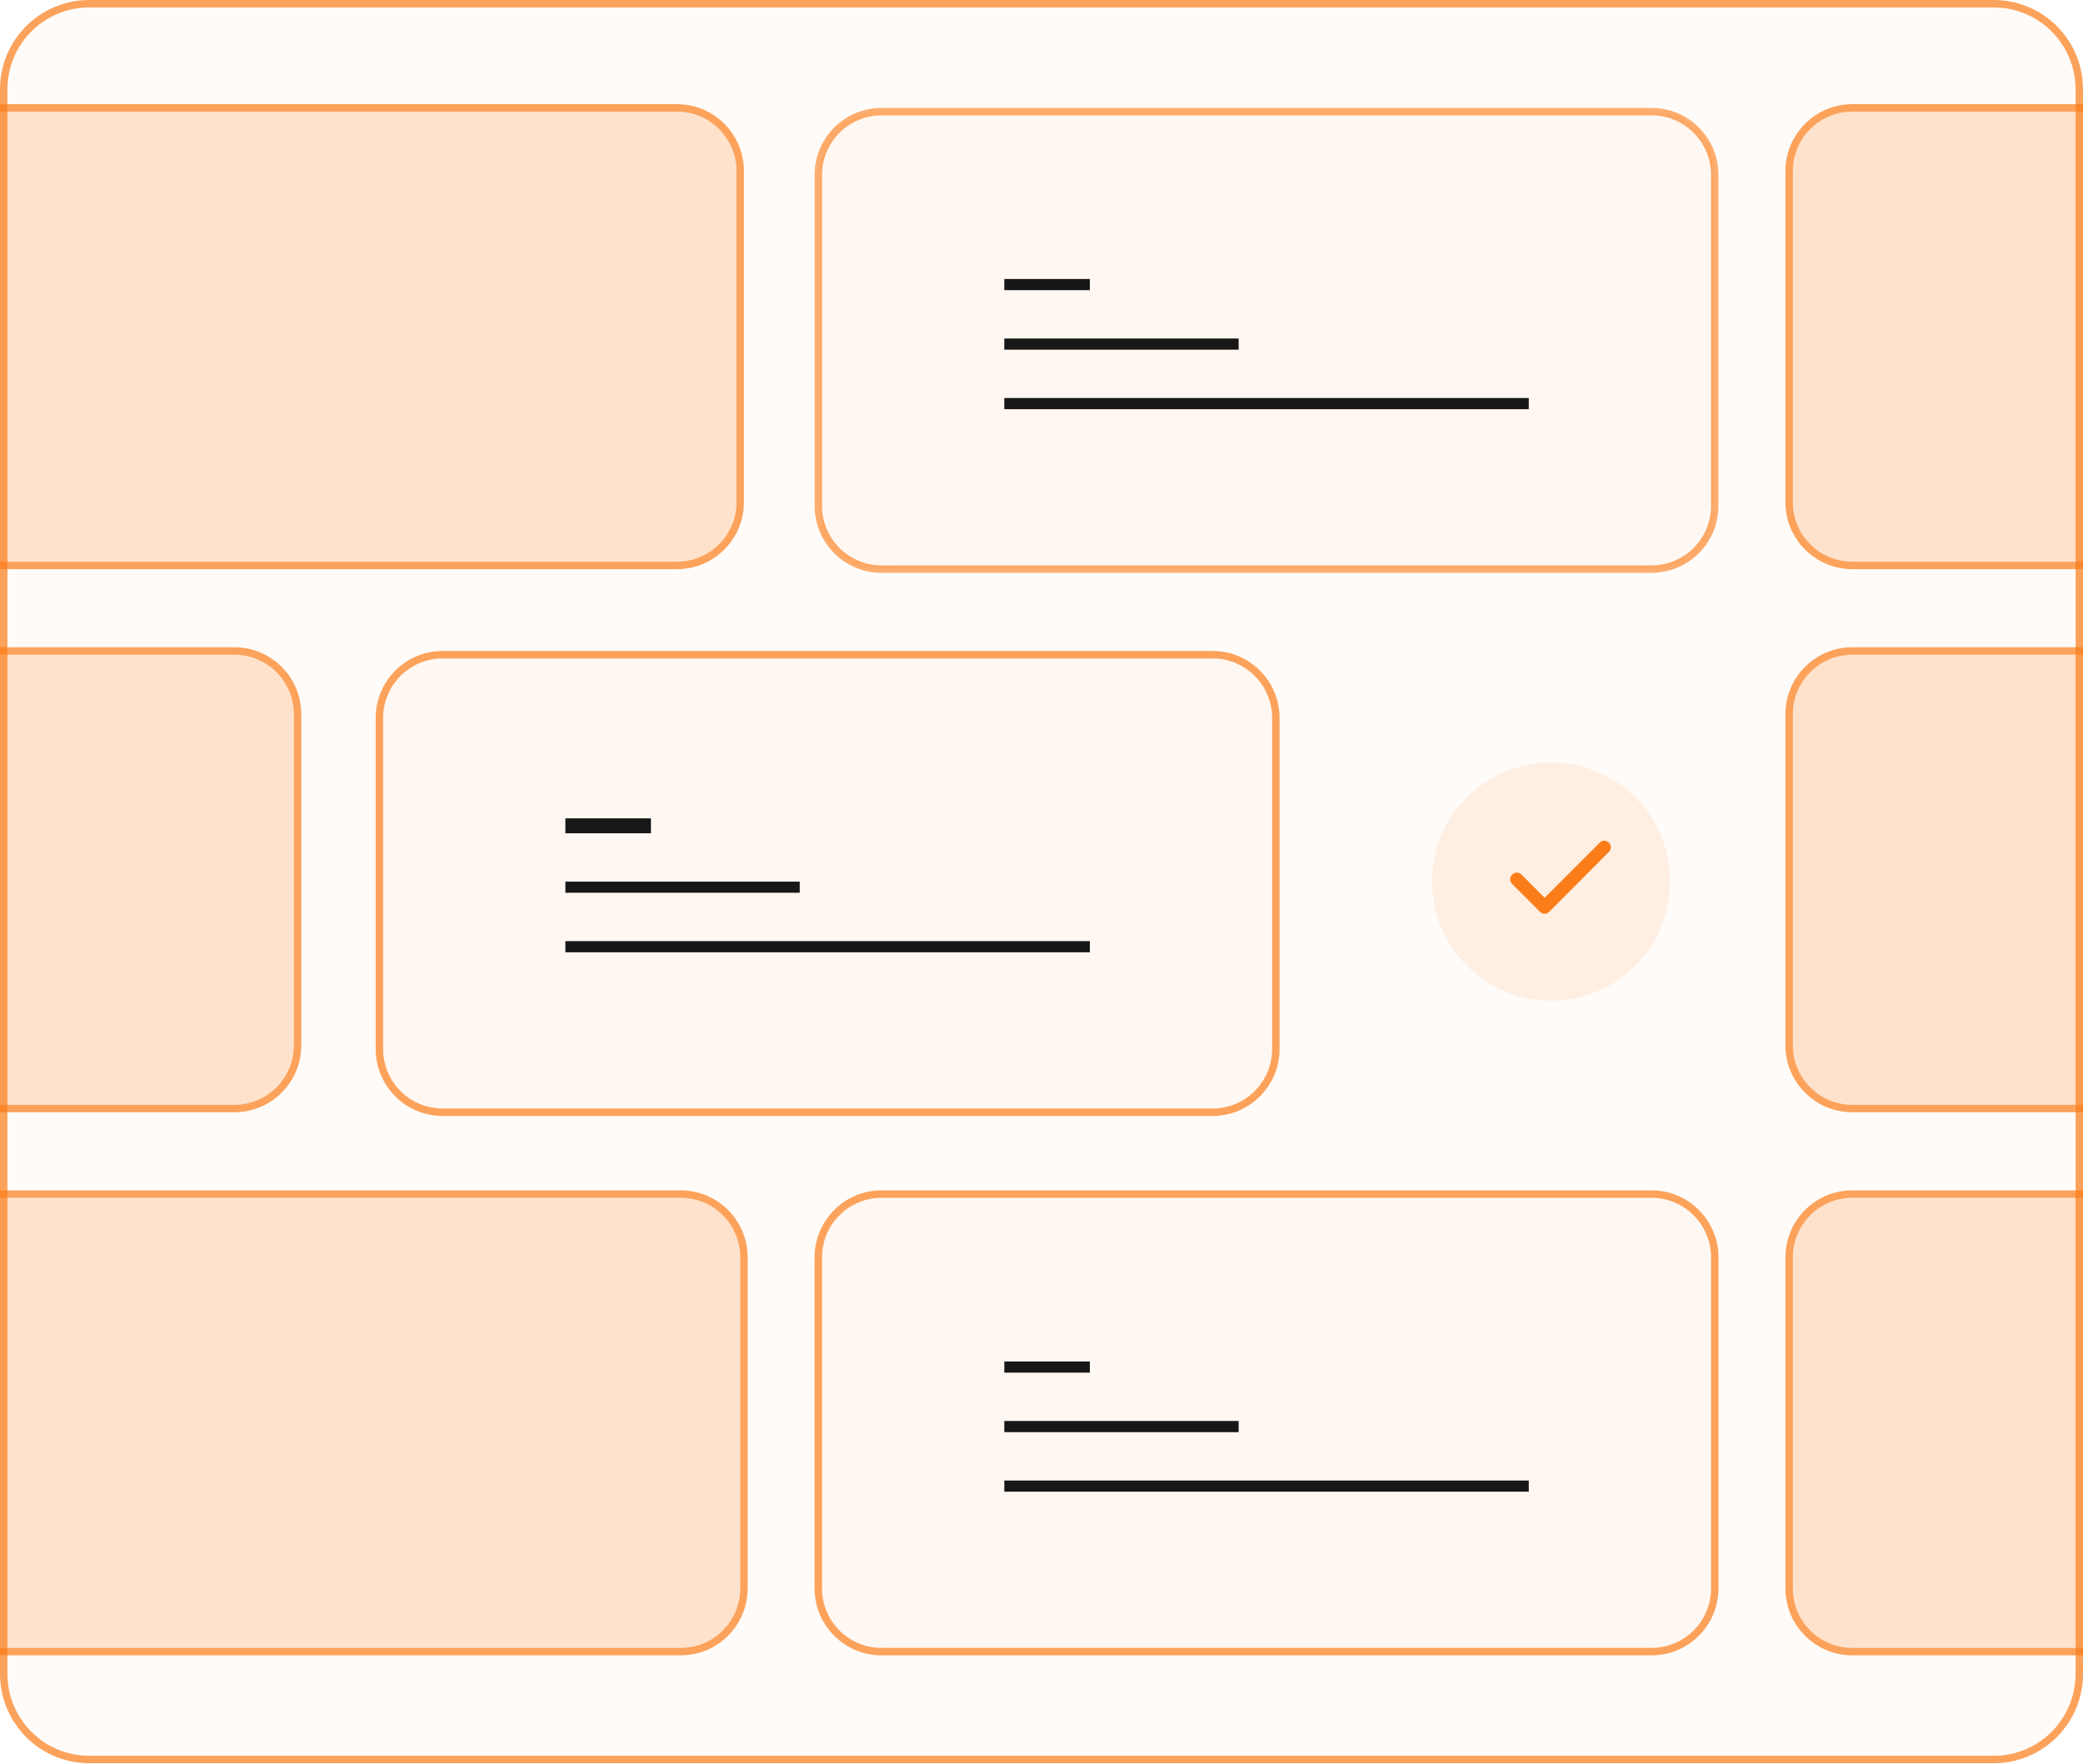
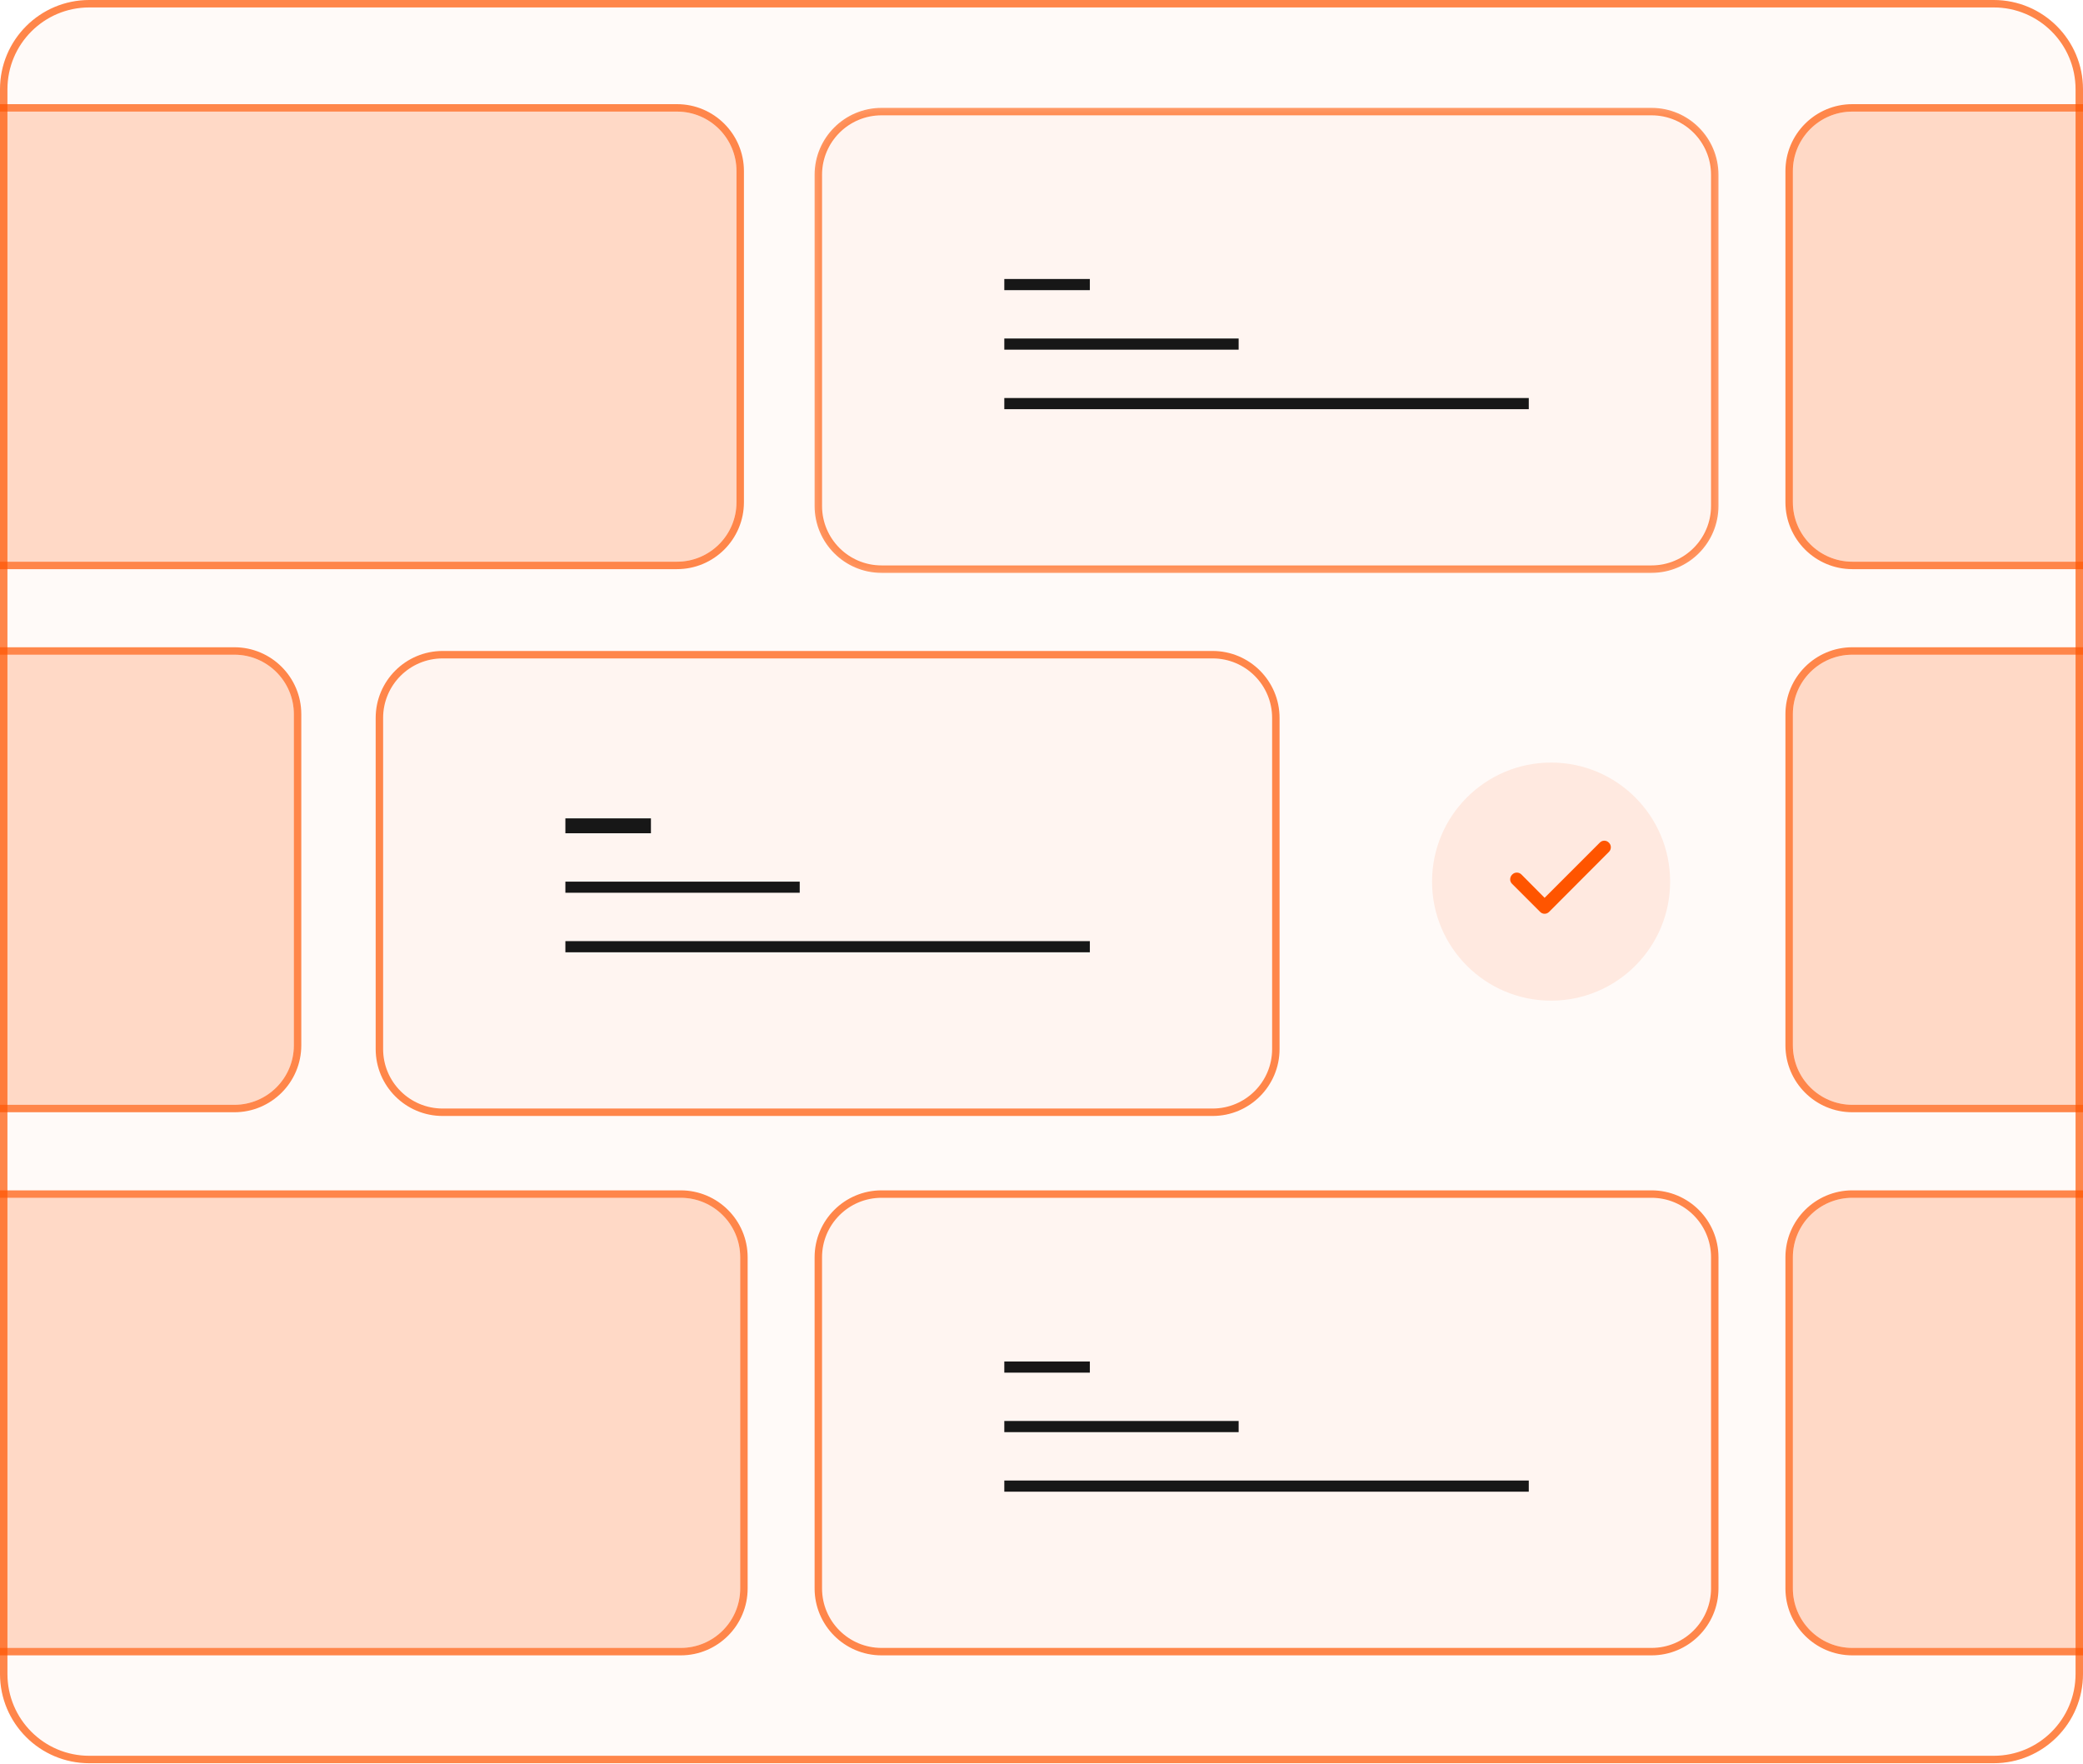
<svg xmlns="http://www.w3.org/2000/svg" width="560" height="474" viewBox="0 0 560 474" fill="none">
  <g clip-path="url(#clip0_682_263)">
-     <rect width="560" height="474" rx="24" fill="#fb7d19" fill-opacity="0.03" />
+     <rect width="560" height="474" rx="24" fill="#ff5500" fill-opacity="0.03" />
    <g filter="url(#filter0_i_682_263)">
-       <rect x="221" y="31" width="239" height="121" rx="16" fill="#fb7d19" fill-opacity="0.03" />
-       <rect x="220" y="30" width="241" height="123" rx="17" stroke="#fb7d19" stroke-opacity="0.7" stroke-width="2" />
+       <rect x="221" y="31" width="239" height="121" rx="16" fill="#ff5500" fill-opacity="0.03" />
+       <rect x="220" y="30" width="241" height="123" rx="17" stroke="#ff5500" stroke-opacity="0.7" stroke-width="2" />
      <line x1="270" y1="76.5" x2="293" y2="76.5" stroke="#171717" stroke-width="3" />
      <line x1="270" y1="92.5" x2="333" y2="92.5" stroke="#171717" stroke-width="3" />
      <line x1="270" y1="108.5" x2="411" y2="108.5" stroke="#171717" stroke-width="3" />
    </g>
-     <rect x="221" y="322" width="239" height="121" rx="16" fill="#fb7d19" fill-opacity="0.03" />
-     <rect x="220" y="321" width="241" height="123" rx="17" stroke="#fb7d19" stroke-opacity="0.7" stroke-width="2" />
+     <rect x="221" y="322" width="239" height="121" rx="16" fill="#ff5500" fill-opacity="0.03" />
+     <rect x="220" y="321" width="241" height="123" rx="17" stroke="#ff5500" stroke-opacity="0.7" stroke-width="2" />
    <line x1="270" y1="367.5" x2="293" y2="367.5" stroke="#171717" stroke-width="3" />
    <line x1="270" y1="383.5" x2="333" y2="383.5" stroke="#171717" stroke-width="3" />
    <line x1="270" y1="399.5" x2="411" y2="399.5" stroke="#171717" stroke-width="3" />
-     <rect x="-40" y="322" width="239" height="121" rx="16" fill="#fb7d19" fill-opacity="0.2" />
-     <rect x="-41" y="321" width="241" height="123" rx="17" stroke="#fb7d19" stroke-opacity="0.7" stroke-width="2" />
-     <rect x="-160" y="176" width="239" height="121" rx="16" fill="#fb7d19" fill-opacity="0.2" />
-     <rect x="-161" y="175" width="241" height="123" rx="17" stroke="#fb7d19" stroke-opacity="0.7" stroke-width="2" />
-     <rect x="-41" y="30" width="239" height="121" rx="16" fill="#fb7d19" fill-opacity="0.2" />
-     <rect x="-42" y="29" width="241" height="123" rx="17" stroke="#fb7d19" stroke-opacity="0.7" stroke-width="2" />
-     <rect x="482" y="322" width="239" height="121" rx="16" fill="#fb7d19" fill-opacity="0.2" />
-     <rect x="481" y="321" width="241" height="123" rx="17" stroke="#fb7d19" stroke-opacity="0.7" stroke-width="2" />
-     <rect x="482" y="176" width="239" height="121" rx="16" fill="#fb7d19" fill-opacity="0.2" />
-     <rect x="481" y="175" width="241" height="123" rx="17" stroke="#fb7d19" stroke-opacity="0.7" stroke-width="2" />
-     <rect x="482" y="30" width="239" height="121" rx="16" fill="#fb7d19" fill-opacity="0.2" />
-     <rect x="481" y="29" width="241" height="123" rx="17" stroke="#fb7d19" stroke-opacity="0.7" stroke-width="2" />
-     <rect x="103" y="177" width="239" height="121" rx="16" fill="#fb7d19" fill-opacity="0.03" />
-     <rect x="102" y="176" width="241" height="123" rx="17" stroke="#fb7d19" stroke-opacity="0.7" stroke-width="2" />
+     <rect x="-40" y="322" width="239" height="121" rx="16" fill="#ff5500" fill-opacity="0.2" />
+     <rect x="-41" y="321" width="241" height="123" rx="17" stroke="#ff5500" stroke-opacity="0.7" stroke-width="2" />
+     <rect x="-160" y="176" width="239" height="121" rx="16" fill="#ff5500" fill-opacity="0.2" />
+     <rect x="-161" y="175" width="241" height="123" rx="17" stroke="#ff5500" stroke-opacity="0.7" stroke-width="2" />
+     <rect x="-41" y="30" width="239" height="121" rx="16" fill="#ff5500" fill-opacity="0.2" />
+     <rect x="-42" y="29" width="241" height="123" rx="17" stroke="#ff5500" stroke-opacity="0.7" stroke-width="2" />
+     <rect x="482" y="322" width="239" height="121" rx="16" fill="#ff5500" fill-opacity="0.2" />
+     <rect x="481" y="321" width="241" height="123" rx="17" stroke="#ff5500" stroke-opacity="0.7" stroke-width="2" />
+     <rect x="482" y="176" width="239" height="121" rx="16" fill="#ff5500" fill-opacity="0.2" />
+     <rect x="481" y="175" width="241" height="123" rx="17" stroke="#ff5500" stroke-opacity="0.7" stroke-width="2" />
+     <rect x="482" y="30" width="239" height="121" rx="16" fill="#ff5500" fill-opacity="0.2" />
+     <rect x="481" y="29" width="241" height="123" rx="17" stroke="#ff5500" stroke-opacity="0.7" stroke-width="2" />
+     <rect x="103" y="177" width="239" height="121" rx="16" fill="#ff5500" fill-opacity="0.03" />
+     <rect x="102" y="176" width="241" height="123" rx="17" stroke="#ff5500" stroke-opacity="0.7" stroke-width="2" />
    <line x1="152" y1="222" x2="175" y2="222" stroke="#171717" stroke-width="4" />
    <line x1="152" y1="238.5" x2="215" y2="238.5" stroke="#171717" stroke-width="3" />
    <line x1="152" y1="254.5" x2="293" y2="254.5" stroke="#171717" stroke-width="3" />
-     <circle cx="417" cy="237" r="32" fill="#fb7d19" fill-opacity="0.1" />
-     <path d="M415.255 241.356L430.086 226.525C430.436 226.175 430.844 226 431.311 226C431.778 226 432.186 226.175 432.536 226.525C432.886 226.875 433.061 227.291 433.061 227.773C433.061 228.255 432.886 228.67 432.536 229.019L416.48 245.119C416.13 245.469 415.721 245.644 415.255 245.644C414.788 245.644 414.38 245.469 414.03 245.119L406.505 237.594C406.155 237.244 405.987 236.828 406.001 236.348C406.015 235.867 406.197 235.451 406.549 235.1C406.9 234.749 407.316 234.574 407.796 234.575C408.277 234.576 408.692 234.751 409.042 235.1L415.255 241.356Z" fill="#fb7d19" />
+     <circle cx="417" cy="237" r="32" fill="#ff5500" fill-opacity="0.1" />
+     <path d="M415.255 241.356L430.086 226.525C430.436 226.175 430.844 226 431.311 226C431.778 226 432.186 226.175 432.536 226.525C432.886 226.875 433.061 227.291 433.061 227.773C433.061 228.255 432.886 228.67 432.536 229.019L416.48 245.119C416.13 245.469 415.721 245.644 415.255 245.644C414.788 245.644 414.38 245.469 414.03 245.119L406.505 237.594C406.155 237.244 405.987 236.828 406.001 236.348C406.015 235.867 406.197 235.451 406.549 235.1C406.9 234.749 407.316 234.574 407.796 234.575C408.277 234.576 408.692 234.751 409.042 235.1L415.255 241.356Z" fill="#ff5500" />
  </g>
-   <rect x="1" y="1" width="558" height="472" rx="23" stroke="#fb7d19" stroke-opacity="0.7" stroke-width="2" />
+   <rect x="1" y="1" width="558" height="472" rx="23" stroke="#ff5500" stroke-opacity="0.7" stroke-width="2" />
  <defs>
    <filter id="filter0_i_682_263" x="219" y="29" width="243" height="125" filterUnits="userSpaceOnUse" color-interpolation-filters="sRGB">
      <feFlood flood-opacity="0" result="BackgroundImageFix" />
      <feBlend mode="normal" in="SourceGraphic" in2="BackgroundImageFix" result="shape" />
      <feColorMatrix in="SourceAlpha" type="matrix" values="0 0 0 0 0 0 0 0 0 0 0 0 0 0 0 0 0 0 127 0" result="hardAlpha" />
      <feOffset />
      <feGaussianBlur stdDeviation="2" />
      <feComposite in2="hardAlpha" operator="arithmetic" k2="-1" k3="1" />
      <feColorMatrix type="matrix" values="0 0 0 0 1 0 0 0 0 1 0 0 0 0 1 0 0 0 0.25 0" />
      <feBlend mode="normal" in2="shape" result="effect1_innerShadow_682_263" />
    </filter>
    <clipPath id="clip0_682_263">
-       <rect width="560" height="474" rx="24" fill="#fb7d19" />
+       <rect width="560" height="474" rx="24" fill="#ff5500" />
    </clipPath>
  </defs>
</svg>
